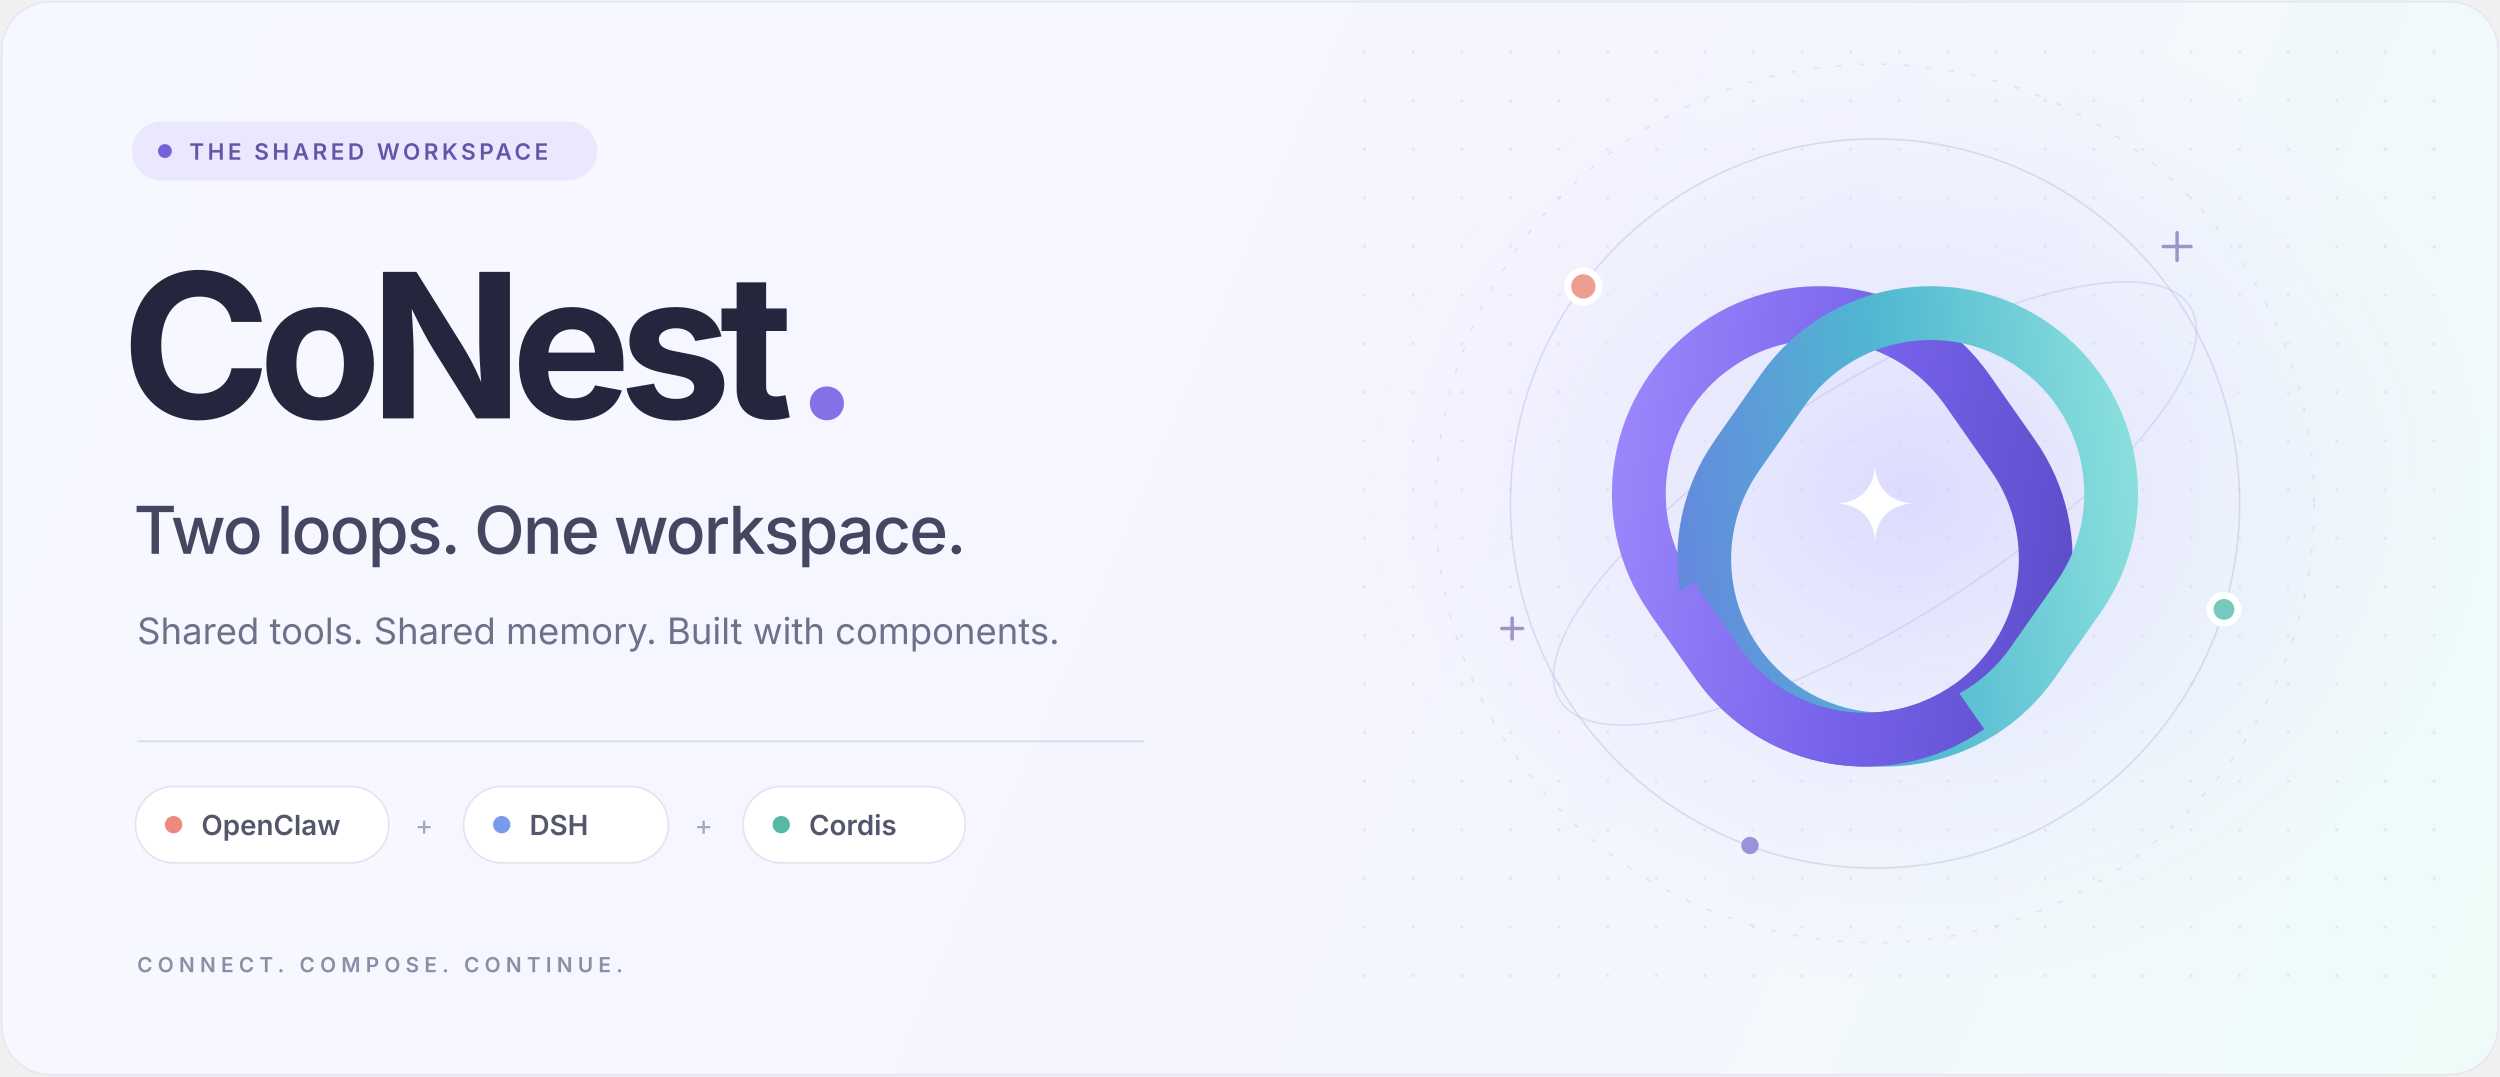
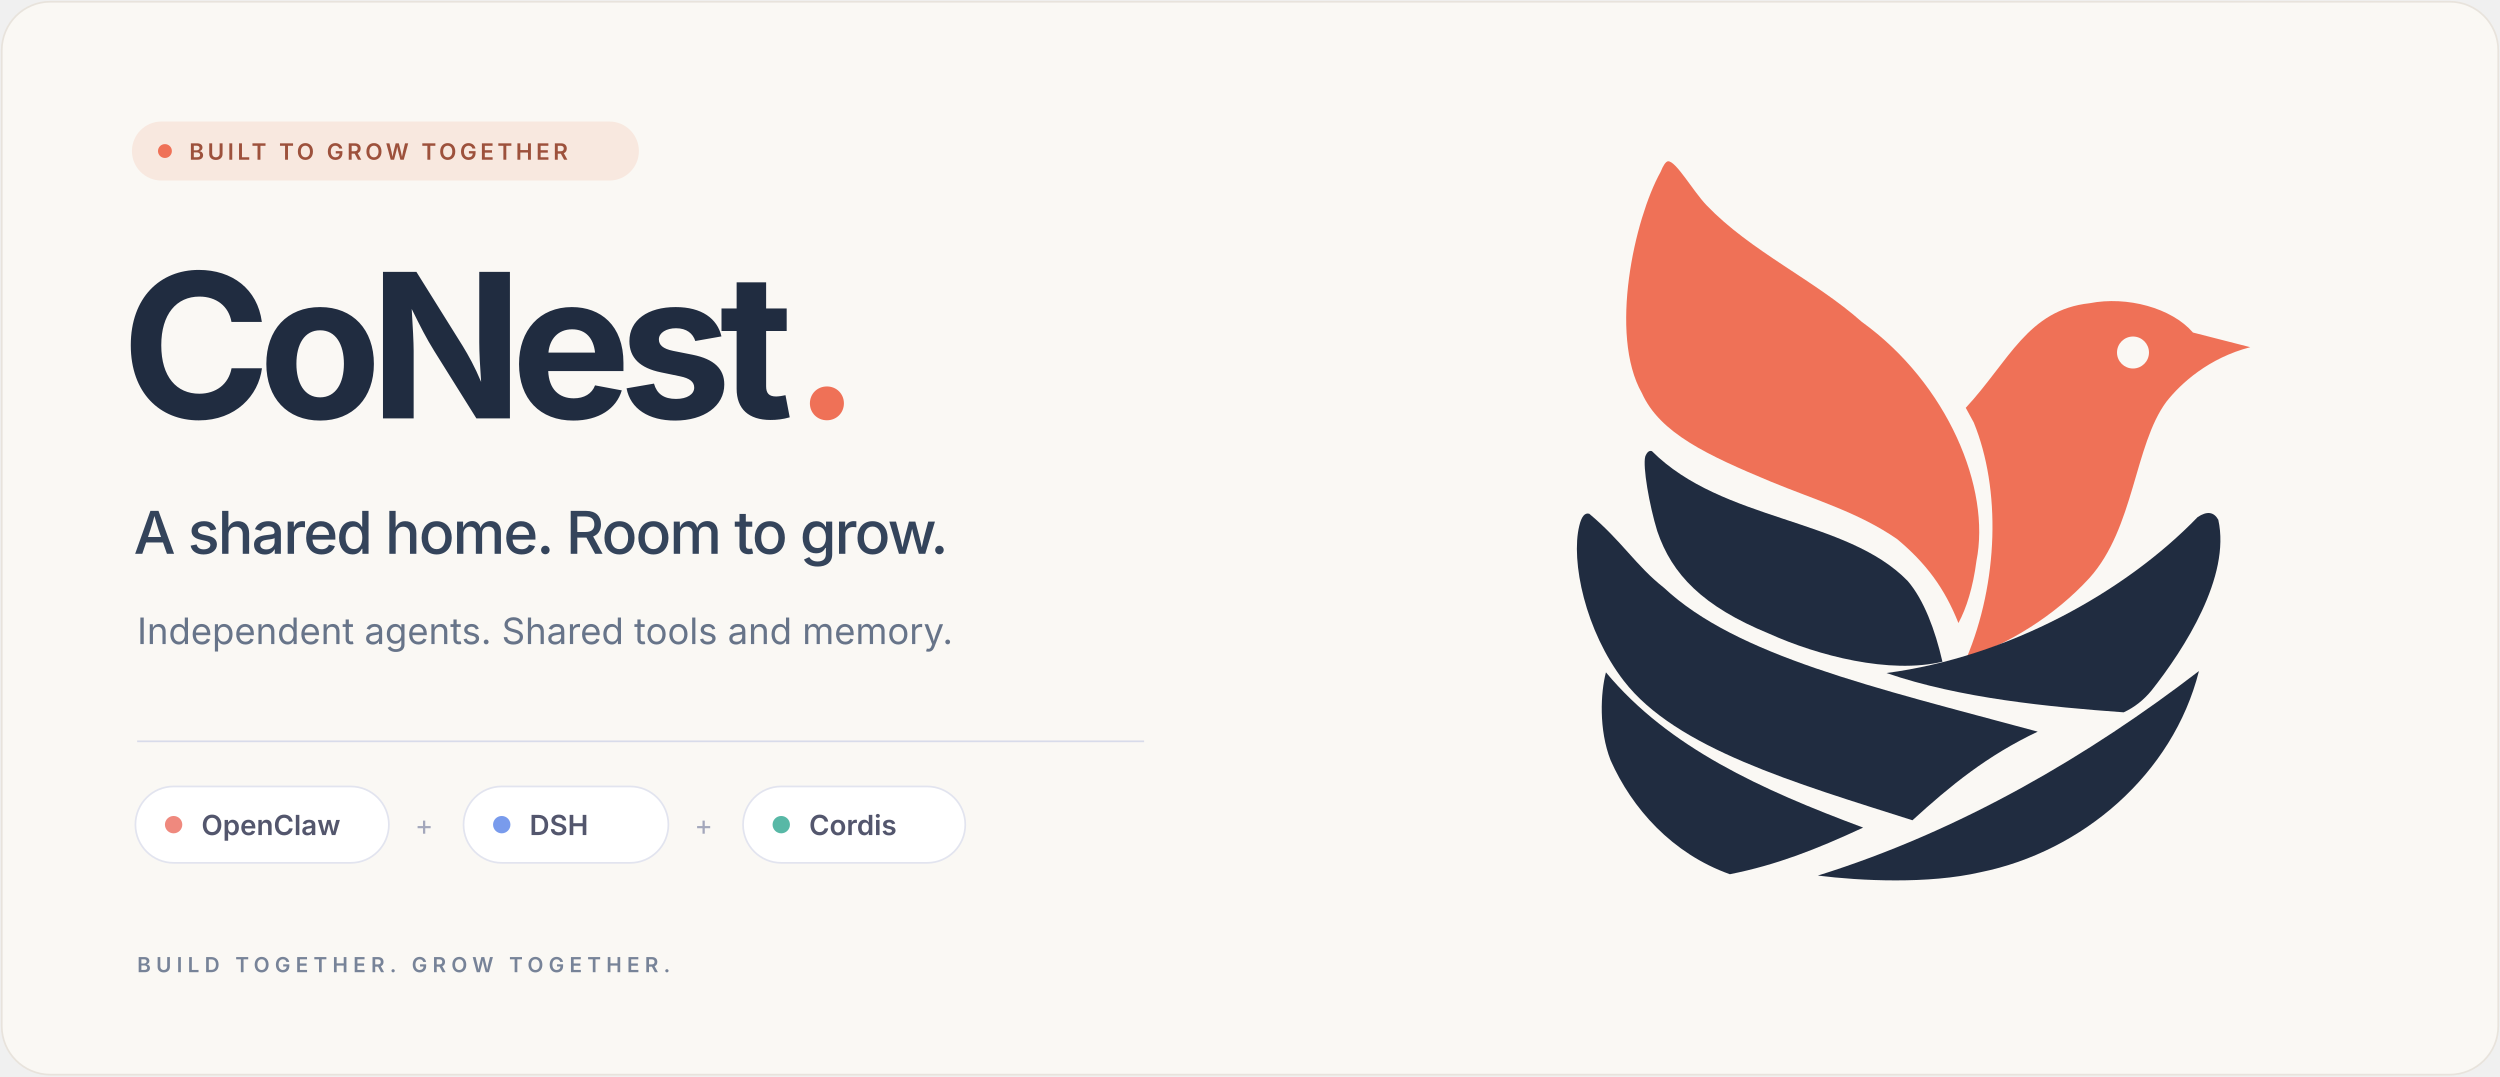
<svg xmlns="http://www.w3.org/2000/svg" width="1440" height="620" viewBox="0 0 1440 620" fill="none" role="img" aria-labelledby="title desc">
-   <defs>
-     <linearGradient id="background" x2="1440" y2="620" gradientUnits="userSpaceOnUse">
-       <stop stop-color="#f6f8ff" />
-       <stop offset=".55" stop-color="#f5f5ff" />
-       <stop offset="1" stop-color="#eefbf9" />
-     </linearGradient>
-     <radialGradient id="halo">
-       <stop stop-color="#cfccff" stop-opacity=".65" />
-       <stop offset="1" stop-color="#e9e7ff" stop-opacity="0" />
-     </radialGradient>
-     <linearGradient id="loop-a" x1="-130" y1="-120" x2="125" y2="120" gradientUnits="userSpaceOnUse">
-       <stop stop-color="#a18cff" />
-       <stop offset=".5" stop-color="#7662e9" />
-       <stop offset="1" stop-color="#5244bd" />
-     </linearGradient>
-     <linearGradient id="loop-b" x1="140" y1="-100" x2="-100" y2="110" gradientUnits="userSpaceOnUse">
-       <stop stop-color="#93e5de" />
-       <stop offset=".5" stop-color="#50b8d1" />
-       <stop offset="1" stop-color="#697de1" />
-     </linearGradient>
-     <pattern id="dots" width="28" height="28" patternUnits="userSpaceOnUse">
-       <circle cx="2" cy="2" r="1" fill="#7a80a5" opacity=".13" />
-     </pattern>
-   </defs>
-   <rect x="1" y="1" width="1438" height="618" rx="28" fill="url(#background)" stroke="#e5e7f3" />
-   <rect x="760" y="24" width="656" height="548" fill="url(#dots)" />
-   <ellipse cx="1100" cy="285" rx="330" ry="280" fill="url(#halo)" />
+   <rect x="1" y="1" width="1438" height="618" rx="28" fill="#FAF8F4" stroke="#E8E3DC" />
  <g font-family="Inter, 'Segoe UI', Arial, sans-serif">
-     <rect x="76" y="70" width="268" height="34" rx="17" fill="#eae7ff" />
-     <circle cx="95" cy="87" r="4" fill="#7862d9" />
-     <text x="109" y="92" font-size="13" font-weight="600" letter-spacing="2" fill="#6355aa">THE SHARED WORKSPACE</text>
-     <text x="70" y="241" font-size="116" font-weight="750" letter-spacing="-7" fill="#25263e">CoNest<tspan fill="#8471e8">.</tspan>
+     <rect x="76" y="70" width="292" height="34" rx="17" fill="#F8E8DF" />
+     <circle cx="95" cy="87" r="4" fill="#EF7157" />
+     <text x="109" y="92" font-size="13" font-weight="600" letter-spacing="2" fill="#9D513C">BUILT TO GROW TOGETHER</text>
+     <text x="70" y="241" font-size="116" font-weight="750" letter-spacing="-7" fill="#202C40">CoNest<tspan fill="#EF7157">.</tspan>
    </text>
-     <text x="77" y="319" font-size="38" font-weight="500" letter-spacing="-1" fill="#45465f">Two loops. One workspace.</text>
-     <text x="79" y="371" font-size="21" fill="#6d7189">Shared tools. Shared memory. Built with components.</text>
+     <text x="77" y="319" font-size="34" font-weight="500" letter-spacing="-1" fill="#34445B">A shared home. Room to grow.</text>
+     <text x="79" y="371" font-size="21" fill="#677489">Independent agents. Shared tools and memory.</text>
    <path d="M79 427H659" stroke="#d8dbea" />
    <g font-size="16" font-weight="600">
      <rect x="78" y="453" width="146" height="44" rx="22" fill="#fff" stroke="#e2e4ef" />
      <circle cx="100" cy="475" r="5" fill="#ef897e" />
      <text x="116" y="481" fill="#53566d">OpenClaw</text>
      <text x="239" y="481" fill="#a3a7bb" font-weight="400">+</text>
      <rect x="267" y="453" width="118" height="44" rx="22" fill="#fff" stroke="#e2e4ef" />
      <circle cx="289" cy="475" r="5" fill="#799bec" />
      <text x="305" y="481" fill="#53566d">DSH</text>
      <text x="400" y="481" fill="#a3a7bb" font-weight="400">+</text>
      <rect x="428" y="453" width="128" height="44" rx="22" fill="#fff" stroke="#e2e4ef" />
      <circle cx="450" cy="475" r="5" fill="#58b8a6" />
      <text x="466" y="481" fill="#53566d">Cordis</text>
    </g>
-     <text x="79" y="560" font-size="12" font-weight="600" letter-spacing="3" fill="#8b8ea6">CONNECT. COMPOSE. CONTINUE.</text>
+     <text x="79" y="560" font-size="12" font-weight="600" letter-spacing="3" fill="#778398">BUILD TOGETHER. GROW TOGETHER.</text>
  </g>
-   <g transform="translate(1080 290)">
-     <circle r="210" stroke="#bdbce3" stroke-opacity=".45" />
-     <circle r="253" stroke="#bdbce3" stroke-opacity=".32" stroke-dasharray="3 10" />
-     <ellipse rx="214" ry="69" transform="rotate(-32)" stroke="#bdbce3" stroke-opacity=".4" />
-     <g stroke-width="31">
-       <rect x="-127" y="-127" width="208" height="254" rx="104" transform="rotate(-35)" stroke="url(#loop-a)" />
-       <rect x="-81" y="-127" width="208" height="254" rx="104" transform="rotate(35)" stroke="url(#loop-b)" />
-       <path d="M-127-23v46a104 104 0 0 0 104 104" transform="rotate(-35)" stroke="url(#loop-a)" />
+   <g transform="translate(864 58) scale(.94)">
+     <g transform="translate(0 -13.5) scale(0.4082935)">
+       <path fill="#EF7157" d="M252 124C264 123 289 168 310 190C376 259 472 302 543 365C672 458 737 615 715 724C710 763 700 795 688 817C667 764 639 727 596 691C538 651 475 633 407 605C311 565 240 532 213 472C163 384 202 210 241 140Q247 125 252 124Z" />
+       <path fill="#EF7157" fill-rule="evenodd" d="M699 494C764 424 792 347 885 337C941 326 1008 344 1040 381L1126 403C1064 419 1022 457 1000 485C952 550 952 674 885 749C832 807 763 848 700 870C748 756 752 616 711 516Z M974 411A24 24 0 1 0 926 411A24 24 0 1 0 974 411Z" />
+       <path fill="#202C40" d="M228 559C334 665 520 659 612 754C636 782 653 827 664 875C585 894 477 866 404 833C304 792 258 744 236 679C224 640 214 582 218 567Q222 557 228 559Z" />
+       <path fill="#202C40" d="M580 892C763 868 939 770 1047 658Q1068 644 1078 662C1097 747 1027 856 978 918Q960 940 936 951C825 943 690 930 580 892Z" />
+       <path fill="#202C40" d="M134 653C183 694 204 731 246 764C355 866 559 913 807 980C731 1016 676 1061 619 1113C443 1057 264 1005 186 904C128 829 106 724 119 671Q124 650 134 653Z" />
+       <path fill="#202C40" d="M159 891C253 1004 392 1067 545 1124C474 1157 415 1180 345 1194C258 1163 198 1095 166 1023C148 977 151 921 159 891Z" />
+       <path fill="#202C40" d="M1049 889C1010 1044 874 1160 721 1191C643 1209 541 1204 477 1196C692 1129 885 1015 1049 889Z" />
    </g>
-     <path d="M0-23C0-9-9 0-23 0C-9 0 0 9 0 23C0 9 9 0 23 0C9 0 0-9 0-23Z" fill="#fff" />
-     <circle cx="-168" cy="-125" r="9" fill="#ee9d91" stroke="#fff" stroke-width="4" />
-     <circle cx="201" cy="61" r="8" fill="#75cabb" stroke="#fff" stroke-width="4" />
-     <circle cx="-72" cy="197" r="5" fill="#9c91db" />
-     <path d="M174-156v16m-8-8h16M-209 66v12m-6-6h12" stroke="#9d95c5" stroke-width="2" stroke-linecap="round" />
  </g>
</svg>
